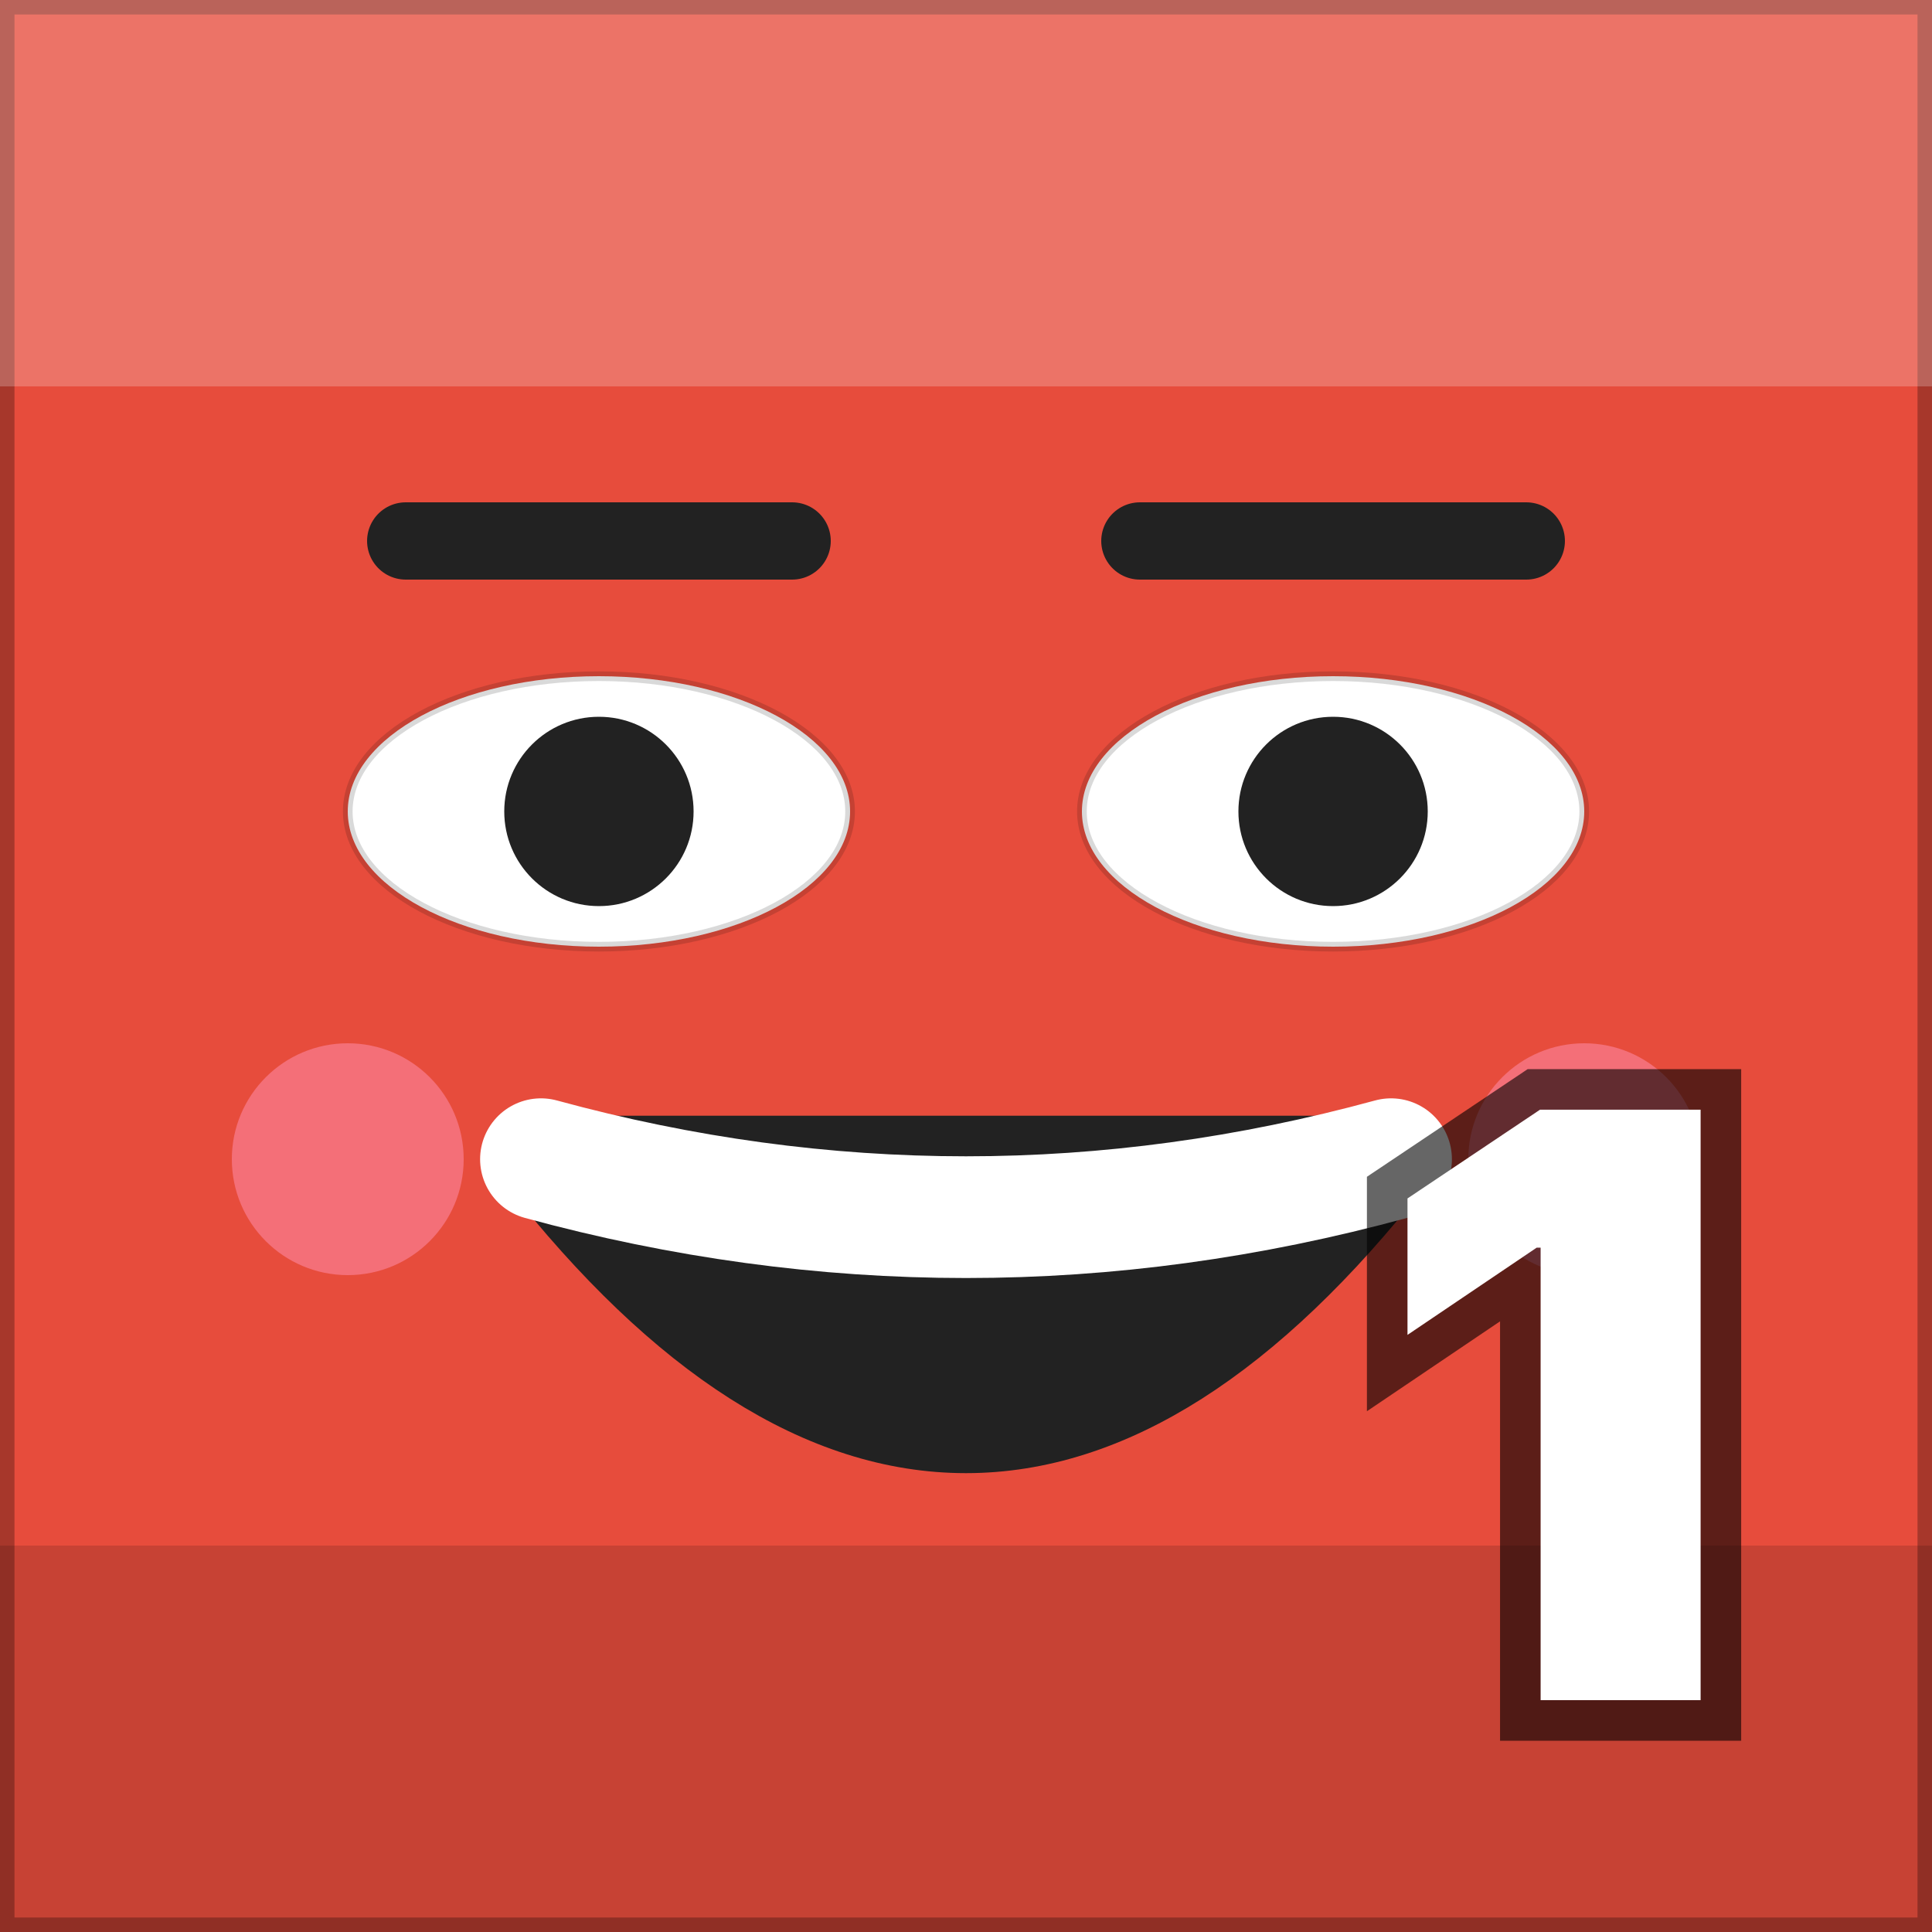
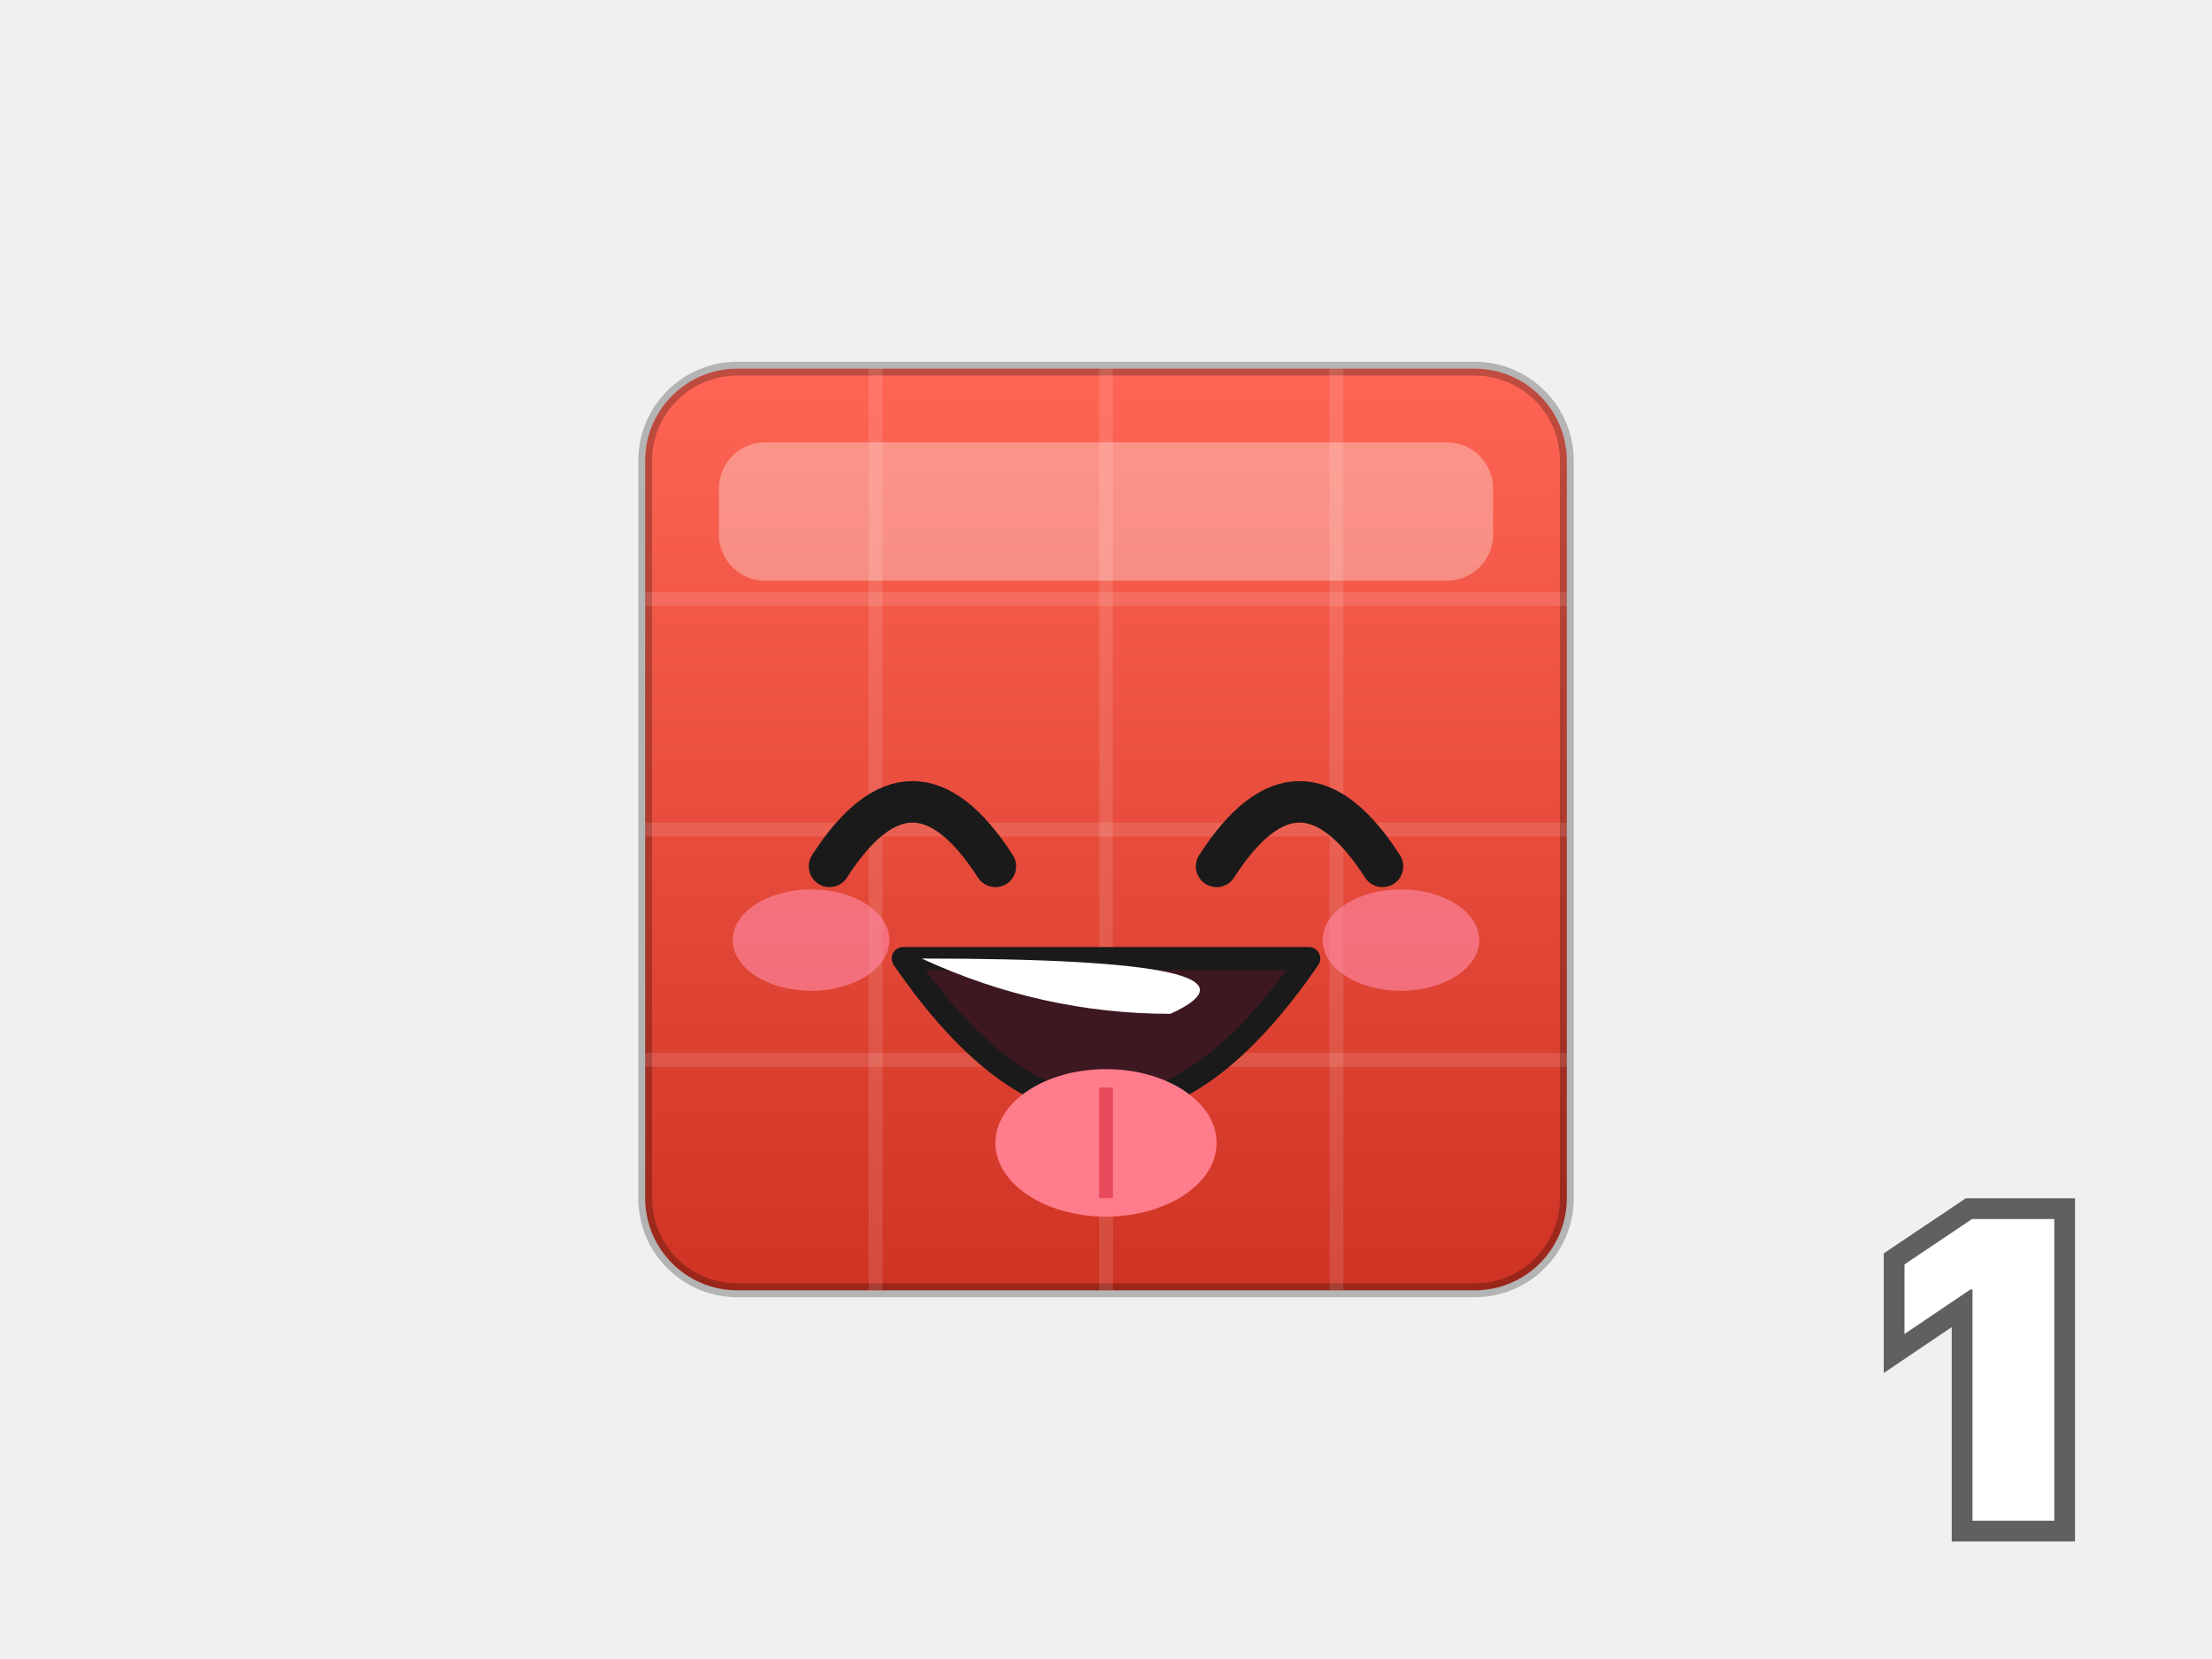
- <svg xmlns="http://www.w3.org/2000/svg" viewBox="0 0 100 100" width="100" height="100">
-   <rect x="0" y="0" width="100" height="100" fill="#E74C3C" stroke="rgba(0,0,0,0.28)" stroke-width="1.5" />
-   <rect x="0" y="0" width="100" height="20" fill="rgba(255,255,255,0.22)" />
-   <rect x="0" y="80" width="100" height="20" fill="rgba(0,0,0,0.14)" />
-   <line x1="21" y1="28" x2="41" y2="28" stroke="#222" stroke-width="4" stroke-linecap="round" />
-   <line x1="59" y1="28" x2="79" y2="28" stroke="#222" stroke-width="4" stroke-linecap="round" />
-   <ellipse cx="31" cy="42" rx="13" ry="7" fill="white" stroke="rgba(0,0,0,0.15)" stroke-width="0.5" />
-   <ellipse cx="69" cy="42" rx="13" ry="7" fill="white" stroke="rgba(0,0,0,0.15)" stroke-width="0.5" />
-   <circle cx="31" cy="42" r="4.9" fill="#222" />
-   <circle cx="69" cy="42" r="4.9" fill="#222" />
-   <circle cx="18" cy="60" r="6" fill="rgba(255,140,170,0.55)" />
-   <circle cx="82" cy="60" r="6" fill="rgba(255,140,170,0.55)" />
-   <path d="M 28 60 Q 50 88, 72 60 Z" fill="#222" stroke="#222" stroke-width="4.5" stroke-linejoin="round" />
-   <path d="M 28 60 Q 50 66, 72 60" stroke="white" stroke-width="6.3" fill="white" stroke-linecap="round" />
-   <text x="90" y="88" font-family="-apple-system, BlinkMacSystemFont, 'Segoe UI', sans-serif" font-weight="900" font-size="42" fill="white" stroke="rgba(0,0,0,0.6)" stroke-width="4.2" paint-order="stroke fill" text-anchor="end">1</text>
+ <svg xmlns="http://www.w3.org/2000/svg" viewBox="0 0 240 180" width="240" height="180">
+   <defs>
+     <linearGradient id="grad-1" x1="0%" y1="0%" x2="0%" y2="100%">
+       <stop offset="0%" stop-color="#ff6555" />
+       <stop offset="50%" stop-color="#E74C3C" />
+       <stop offset="100%" stop-color="#ce3323" />
+     </linearGradient>
+   </defs>
+   <rect x="70" y="40" width="100" height="100" rx="10" fill="url(#grad-1)" stroke="rgba(0,0,0,0.25)" stroke-width="1.5" />
+   <line x1="70" y1="65" x2="170" y2="65" stroke="rgba(255,255,255,0.12)" stroke-width="1.5" />
+   <line x1="95" y1="40" x2="95" y2="140" stroke="rgba(255,255,255,0.12)" stroke-width="1.5" />
+   <line x1="70" y1="90" x2="170" y2="90" stroke="rgba(255,255,255,0.12)" stroke-width="1.5" />
+   <line x1="120" y1="40" x2="120" y2="140" stroke="rgba(255,255,255,0.12)" stroke-width="1.5" />
+   <line x1="70" y1="115" x2="170" y2="115" stroke="rgba(255,255,255,0.12)" stroke-width="1.5" />
+   <line x1="145" y1="40" x2="145" y2="140" stroke="rgba(255,255,255,0.12)" stroke-width="1.5" />
+   <rect x="78" y="48" width="84" height="15" rx="5" fill="rgba(255,255,255,0.32)" />
+   <path d="M 90 94 Q 99 80, 108 94" stroke="#1a1a1a" stroke-width="4.5" fill="none" stroke-linecap="round" />
+   <path d="M 132 94 Q 141 80, 150 94" stroke="#1a1a1a" stroke-width="4.5" fill="none" stroke-linecap="round" />
+   <ellipse cx="88" cy="102" rx="8.5" ry="5.5" fill="rgba(255,140,170,0.6)" />
+   <ellipse cx="152" cy="102" rx="8.5" ry="5.5" fill="rgba(255,140,170,0.6)" />
+   <path d="M 98 104 Q 120 136, 142 104 Z" fill="#3D1820" stroke="#1a1a1a" stroke-width="2.5" stroke-linejoin="round" />
+   <path d="M 100 104 Q 113 110, 127 110 Q 140 104, 100 104" fill="white" />
+   <ellipse cx="120" cy="124" rx="12" ry="8" fill="#FF7C8C" />
+   <line x1="120" y1="118" x2="120" y2="130" stroke="#E84B5C" stroke-width="1.5" />
+   <text x="225" y="165" font-family="-apple-system, BlinkMacSystemFont, 'Segoe UI', sans-serif" font-weight="900" font-size="45" fill="white" stroke="rgba(0,0,0,0.6)" stroke-width="4.5" paint-order="stroke fill" text-anchor="end">1</text>
</svg>
